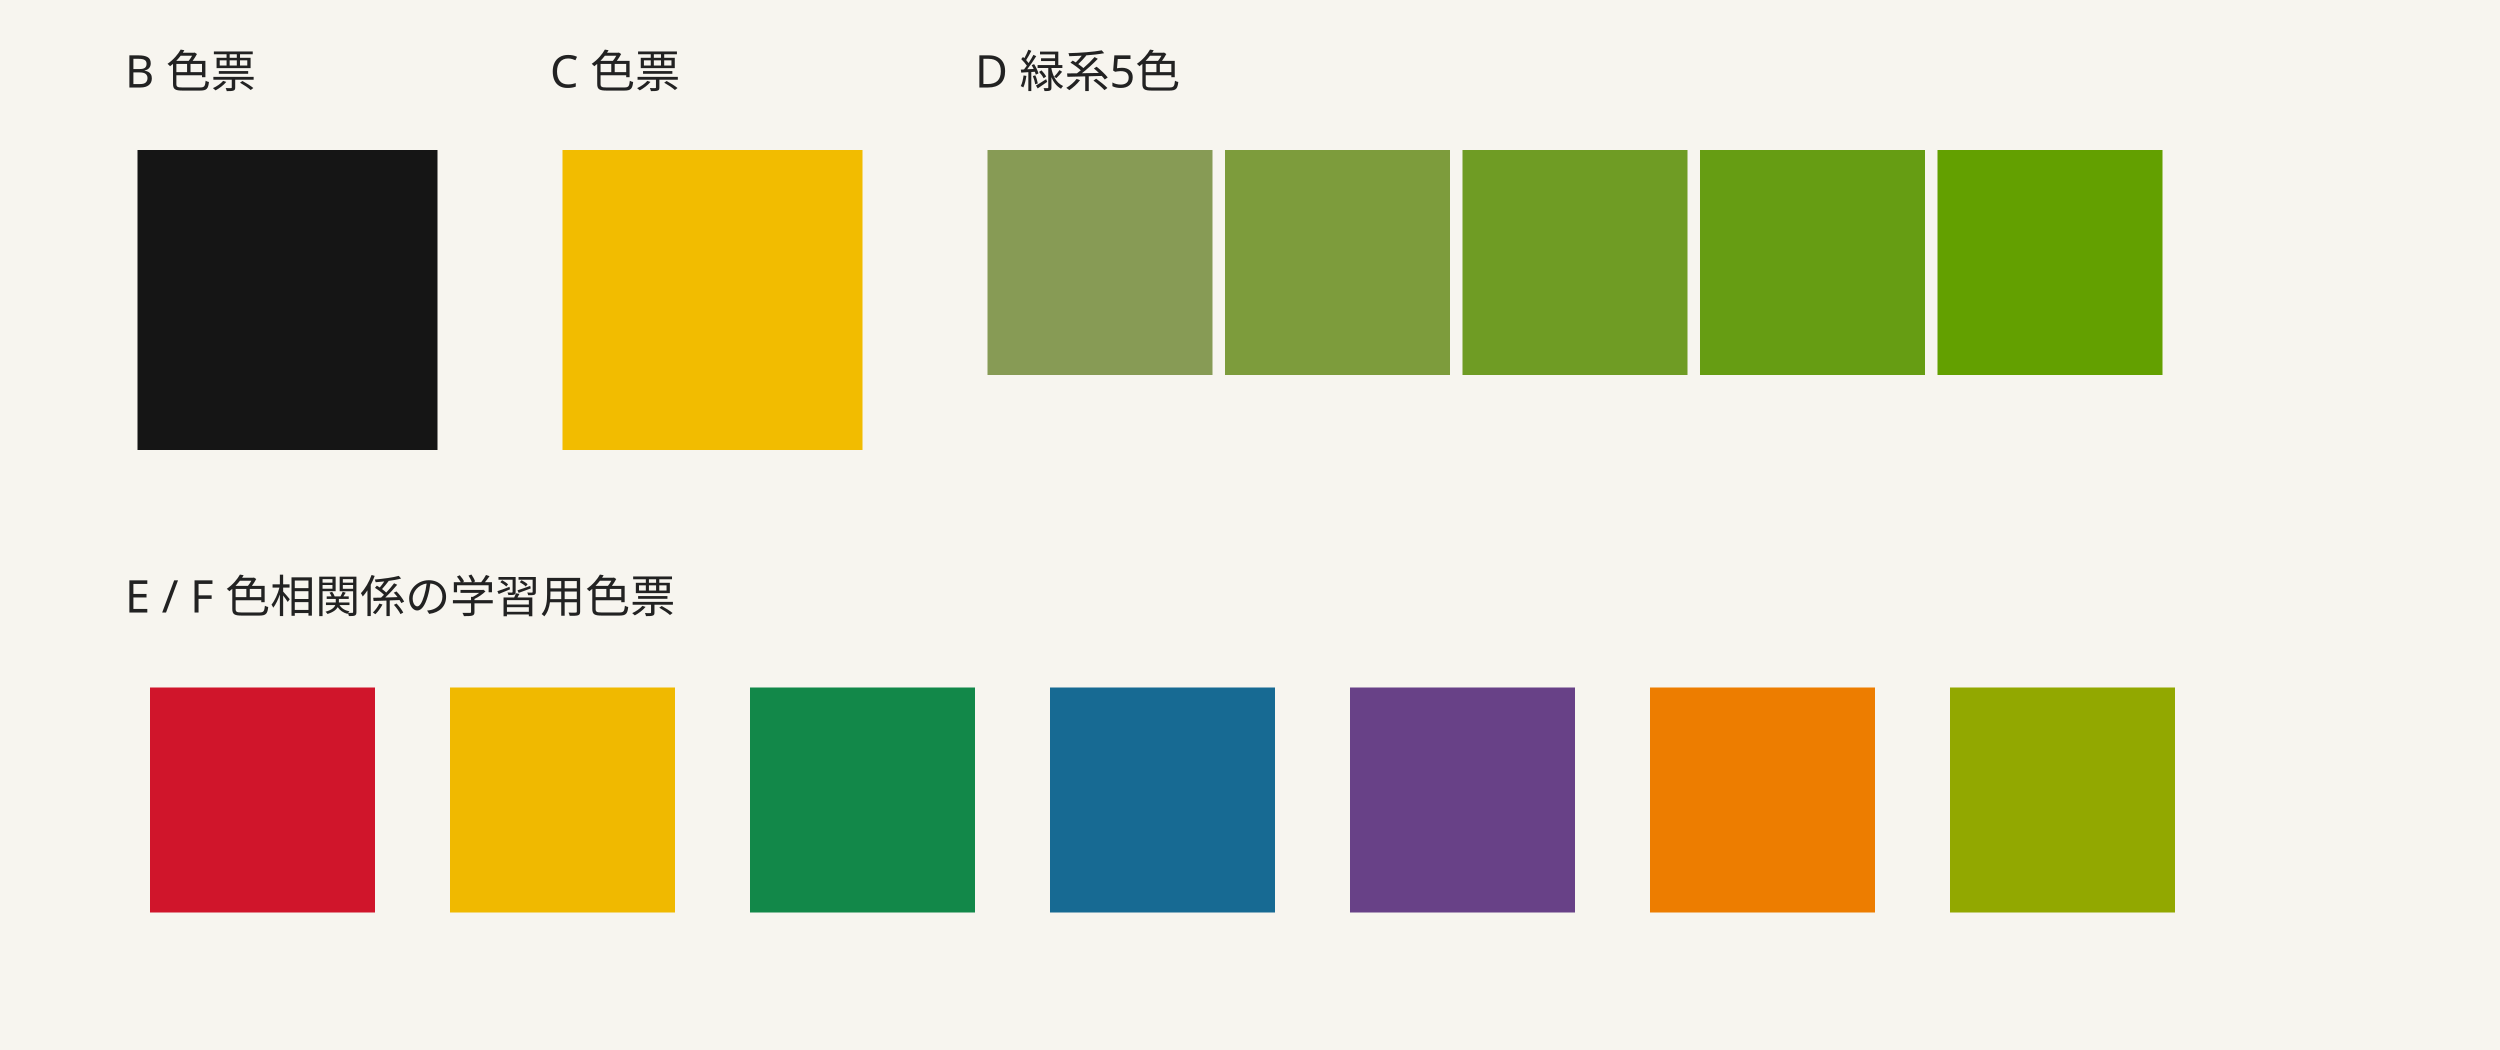
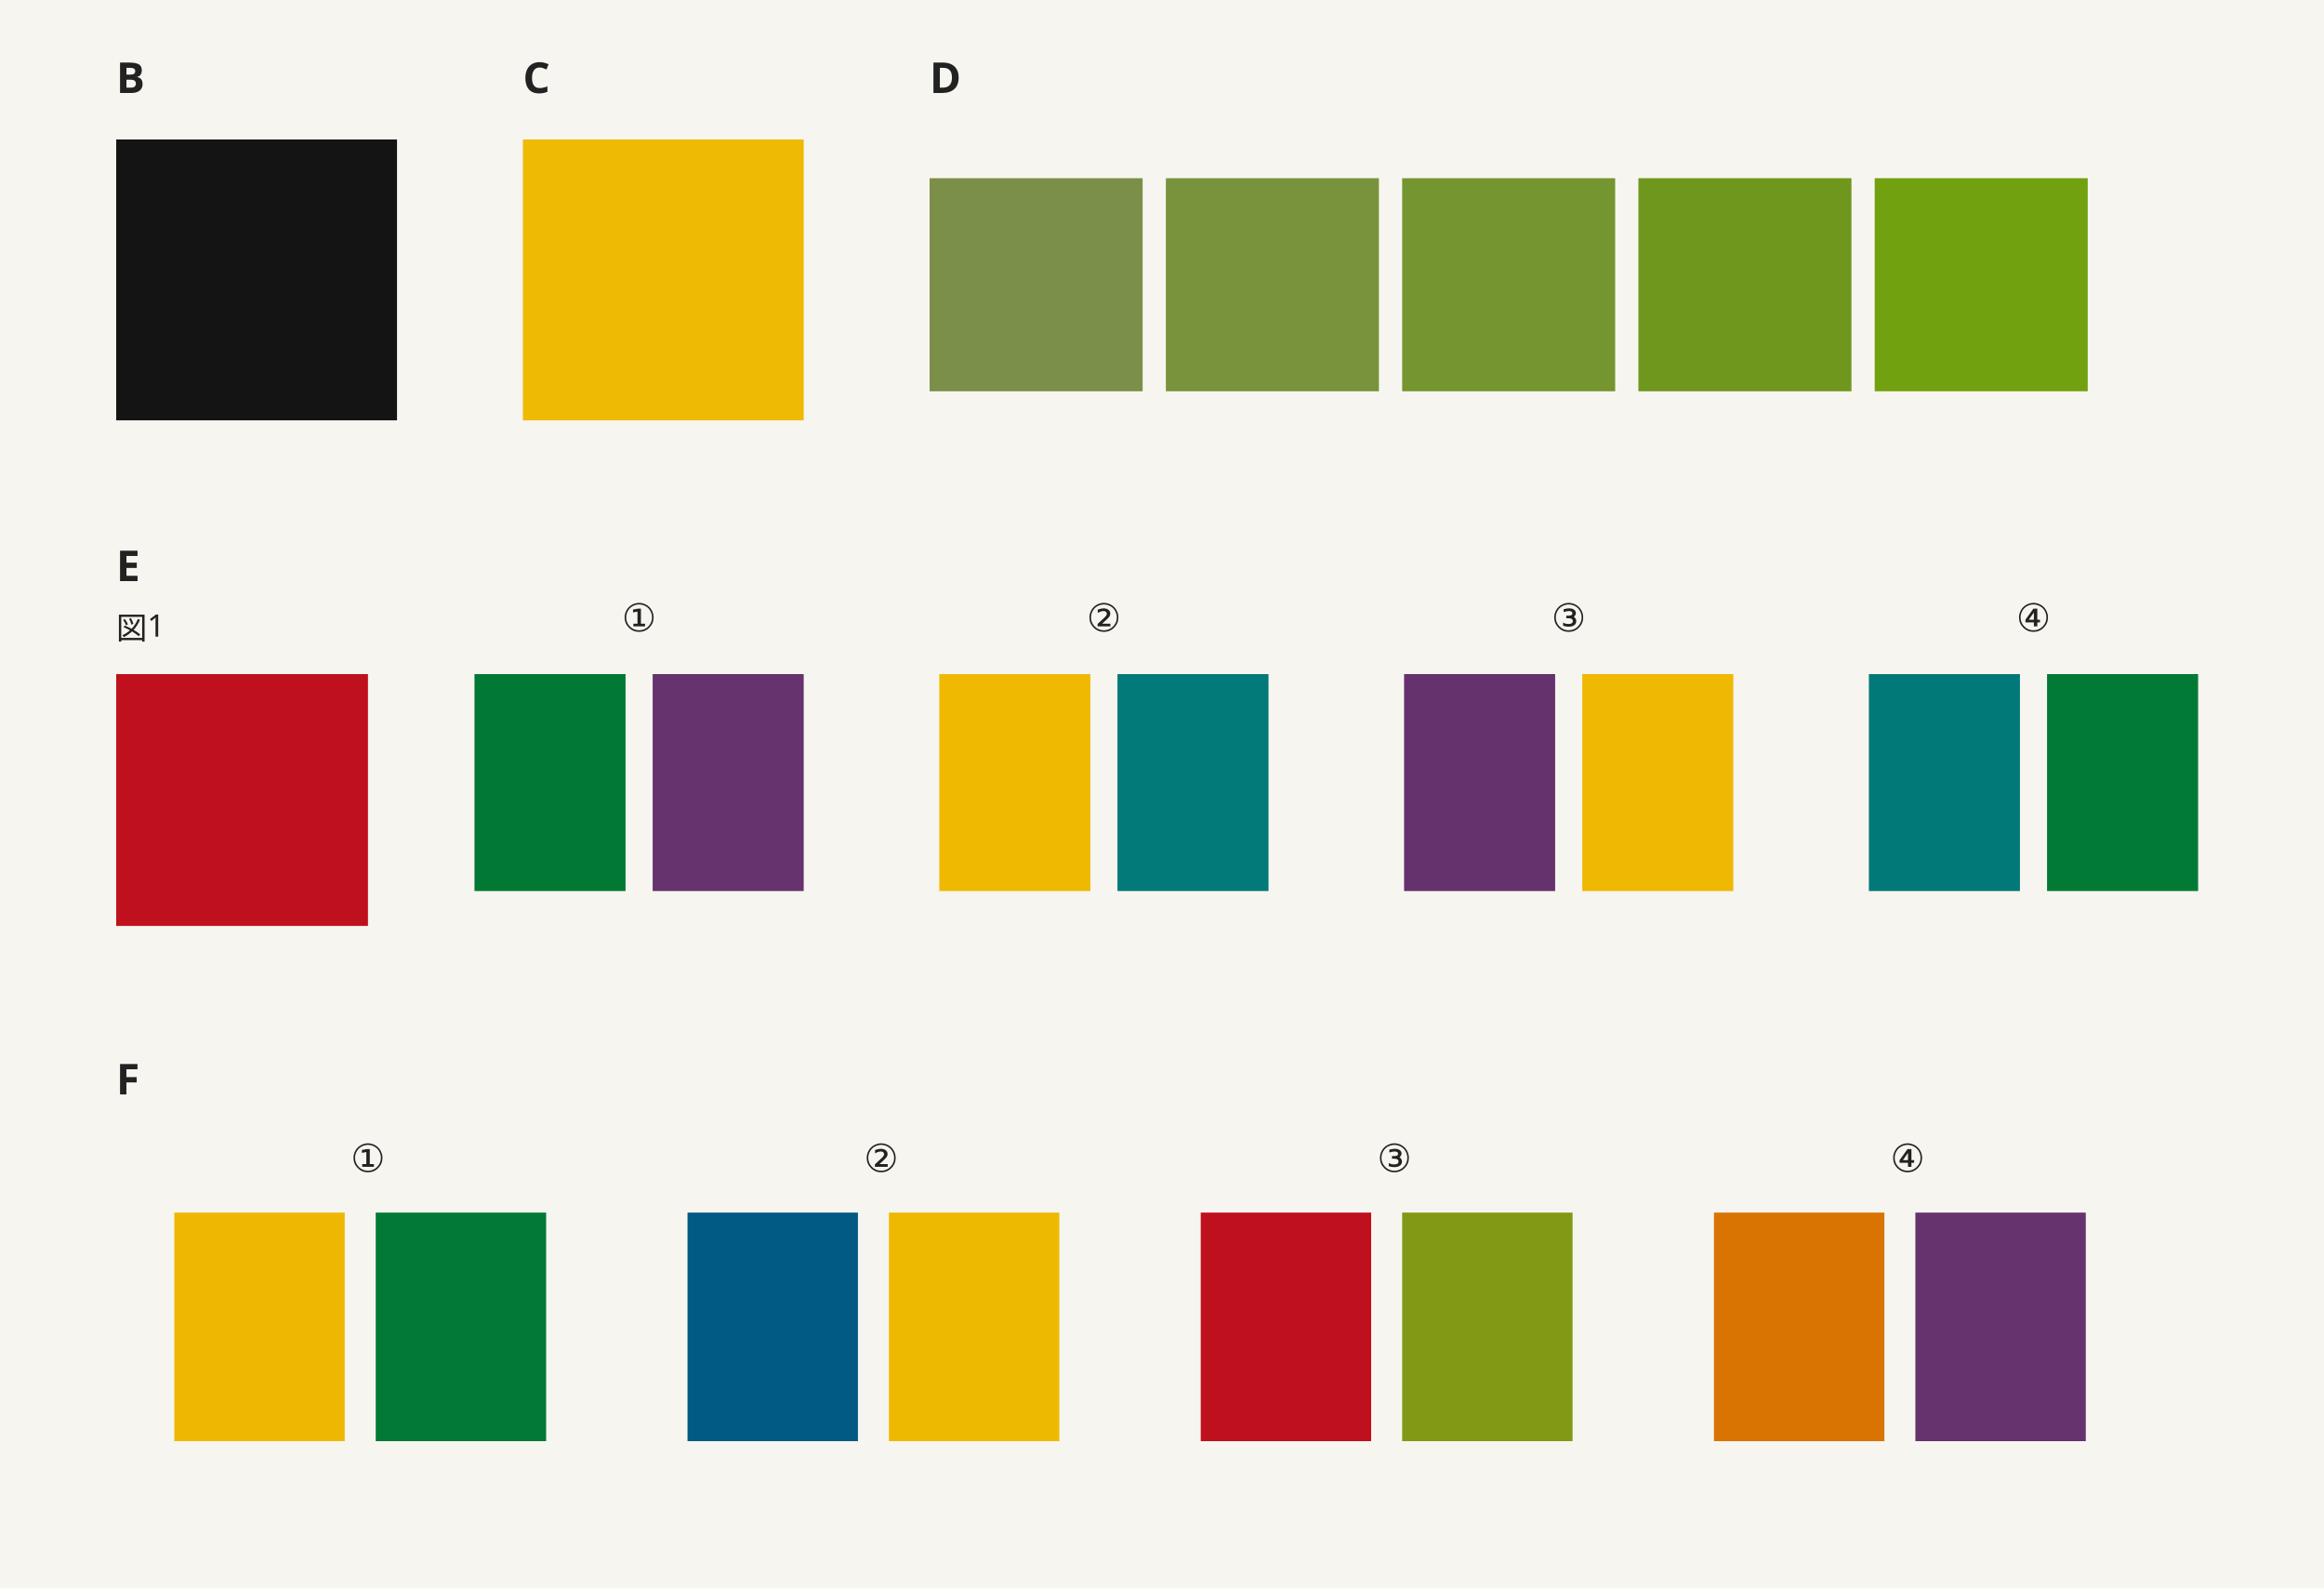
- <svg xmlns="http://www.w3.org/2000/svg" viewBox="0 0 1000 420">
-   <rect width="1000" height="420" fill="#f7f5ef" />
+ <svg xmlns="http://www.w3.org/2000/svg" viewBox="0 0 1200 820" role="img" aria-label="2025年度冬期 問題5の色票と配色図">
+   <rect width="1200" height="820" fill="#f7f5ef" />
  <g font-family="sans-serif" fill="#222">
-     <text x="50" y="35" font-size="18">B 色票</text>
-     <text x="220" y="35" font-size="18">C 色票</text>
-     <text x="390" y="35" font-size="18">D 緑系5色</text>
-     <text x="50" y="245" font-size="18">E / F 色相関係の学習用色票</text>
-   </g>
-   <rect x="55" y="60" width="120" height="120" fill="#151515" />
-   <rect x="225" y="60" width="120" height="120" fill="#f2bc00" />
-   <g>
-     <rect x="395" y="60" width="90" height="90" fill="#879b55" />
-     <rect x="490" y="60" width="90" height="90" fill="#7d9c3c" />
-     <rect x="585" y="60" width="90" height="90" fill="#6f9c24" />
-     <rect x="680" y="60" width="90" height="90" fill="#669d13" />
-     <rect x="775" y="60" width="90" height="90" fill="#63a000" />
-   </g>
-   <g>
-     <rect x="60" y="275" width="90" height="90" fill="#d0152b" />
-     <rect x="180" y="275" width="90" height="90" fill="#f0b900" />
-     <rect x="300" y="275" width="90" height="90" fill="#128849" />
-     <rect x="420" y="275" width="90" height="90" fill="#176a93" />
-     <rect x="540" y="275" width="90" height="90" fill="#684187" />
-     <rect x="660" y="275" width="90" height="90" fill="#ed7d00" />
-     <rect x="780" y="275" width="90" height="90" fill="#92a800" />
+     <text x="60" y="48" font-size="22" font-weight="700">B</text>
+     <rect x="60" y="72" width="145" height="145" fill="#141414" />
+     <text x="270" y="48" font-size="22" font-weight="700">C</text>
+     <rect x="270" y="72" width="145" height="145" fill="#eeba04" />
+     <text x="480" y="48" font-size="22" font-weight="700">D</text>
+     <g transform="translate(480 92)">
+       <rect x="0" y="0" width="110" height="110" fill="#7b8f48" />
+       <rect x="122" y="0" width="110" height="110" fill="#78933c" />
+       <rect x="244" y="0" width="110" height="110" fill="#759530" />
+       <rect x="366" y="0" width="110" height="110" fill="#6f971d" />
+       <rect x="488" y="0" width="110" height="110" fill="#71a10f" />
+     </g>
+     <text x="60" y="300" font-size="22" font-weight="700">E</text>
+     <text x="60" y="330" font-size="16">図1</text>
+     <rect x="60" y="348" width="130" height="130" fill="#bf101d" />
+     <g font-size="20" text-anchor="middle">
+       <text x="330" y="326">①</text>
+       <rect x="245" y="348" width="78" height="112" fill="#017834" />
+       <rect x="337" y="348" width="78" height="112" fill="#66336e" />
+       <text x="570" y="326">②</text>
+       <rect x="485" y="348" width="78" height="112" fill="#efb901" />
+       <rect x="577" y="348" width="78" height="112" fill="#027a79" />
+       <text x="810" y="326">③</text>
+       <rect x="725" y="348" width="78" height="112" fill="#65326d" />
+       <rect x="817" y="348" width="78" height="112" fill="#efb803" />
+       <text x="1050" y="326">④</text>
+       <rect x="965" y="348" width="78" height="112" fill="#017978" />
+       <rect x="1057" y="348" width="78" height="112" fill="#017a35" />
+     </g>
+     <text x="60" y="565" font-size="22" font-weight="700">F</text>
+     <g font-size="20" text-anchor="middle">
+       <text x="190" y="605">①</text>
+       <rect x="90" y="626" width="88" height="118" fill="#eeb702" />
+       <rect x="194" y="626" width="88" height="118" fill="#027935" />
+       <text x="455" y="605">②</text>
+       <rect x="355" y="626" width="88" height="118" fill="#015a84" />
+       <rect x="459" y="626" width="88" height="118" fill="#edb901" />
+       <text x="720" y="605">③</text>
+       <rect x="620" y="626" width="88" height="118" fill="#bf101d" />
+       <rect x="724" y="626" width="88" height="118" fill="#829915" />
+       <text x="985" y="605">④</text>
+       <rect x="885" y="626" width="88" height="118" fill="#d97402" />
+       <rect x="989" y="626" width="88" height="118" fill="#66336e" />
+     </g>
  </g>
</svg>
